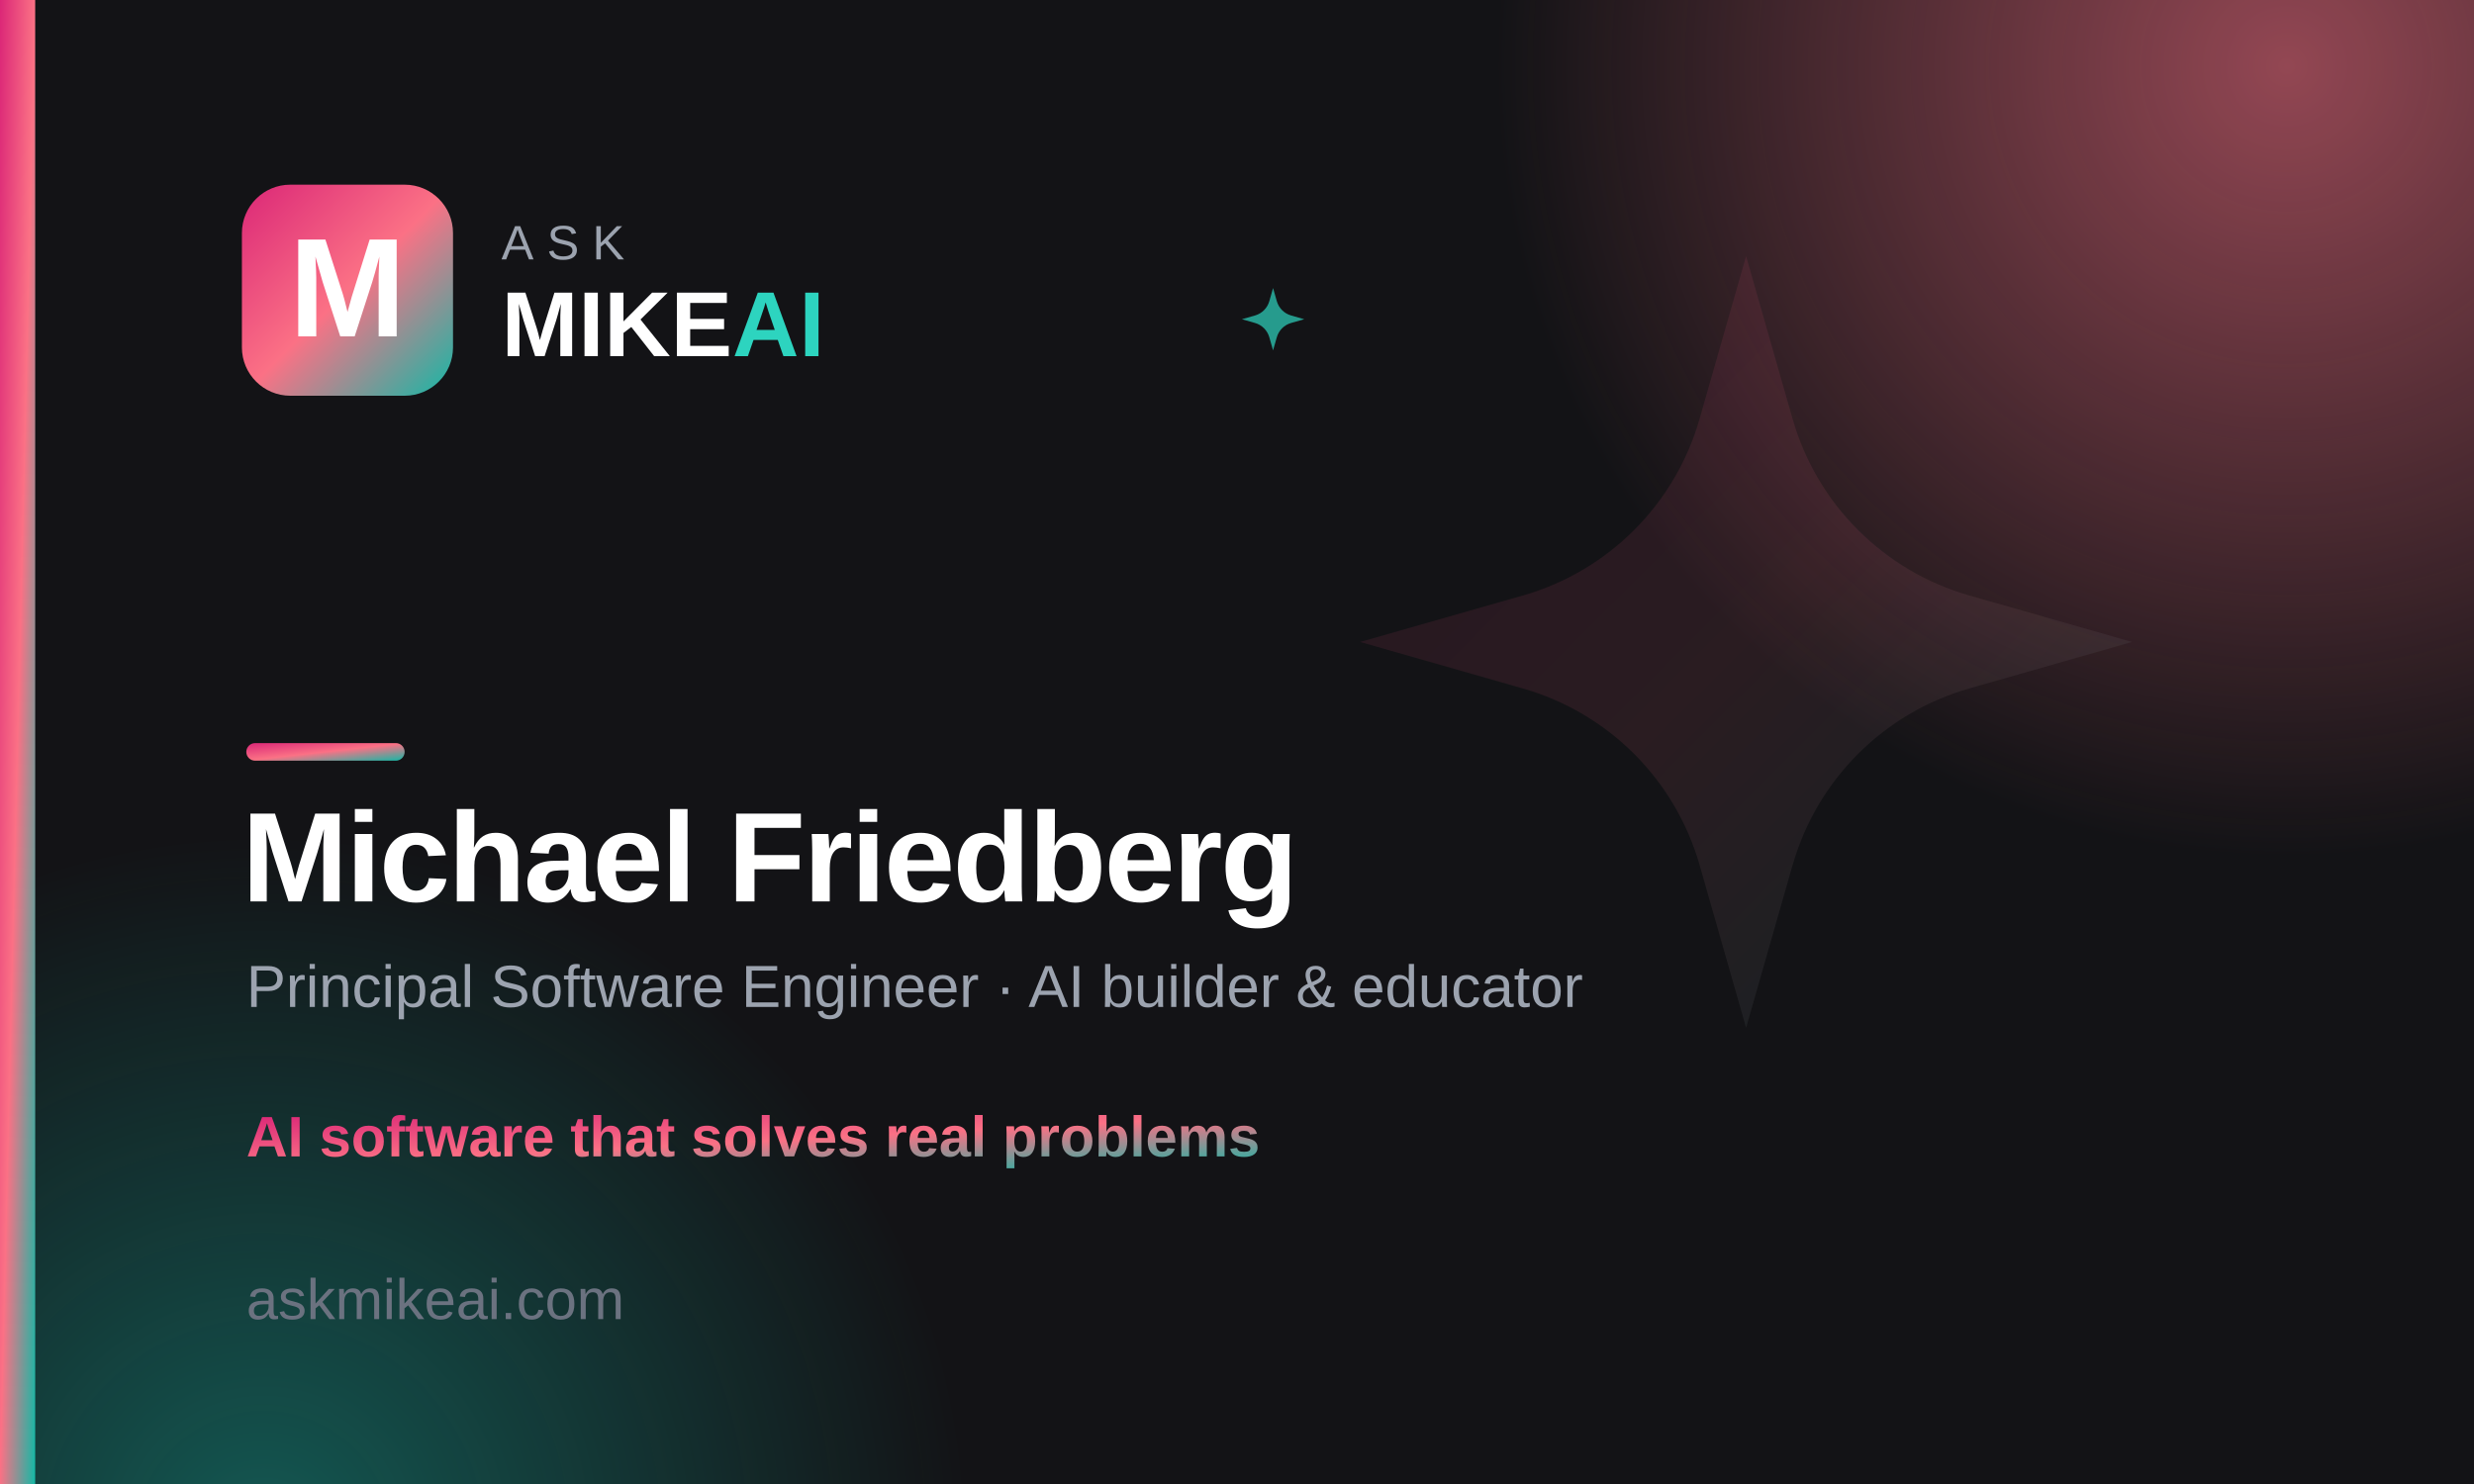
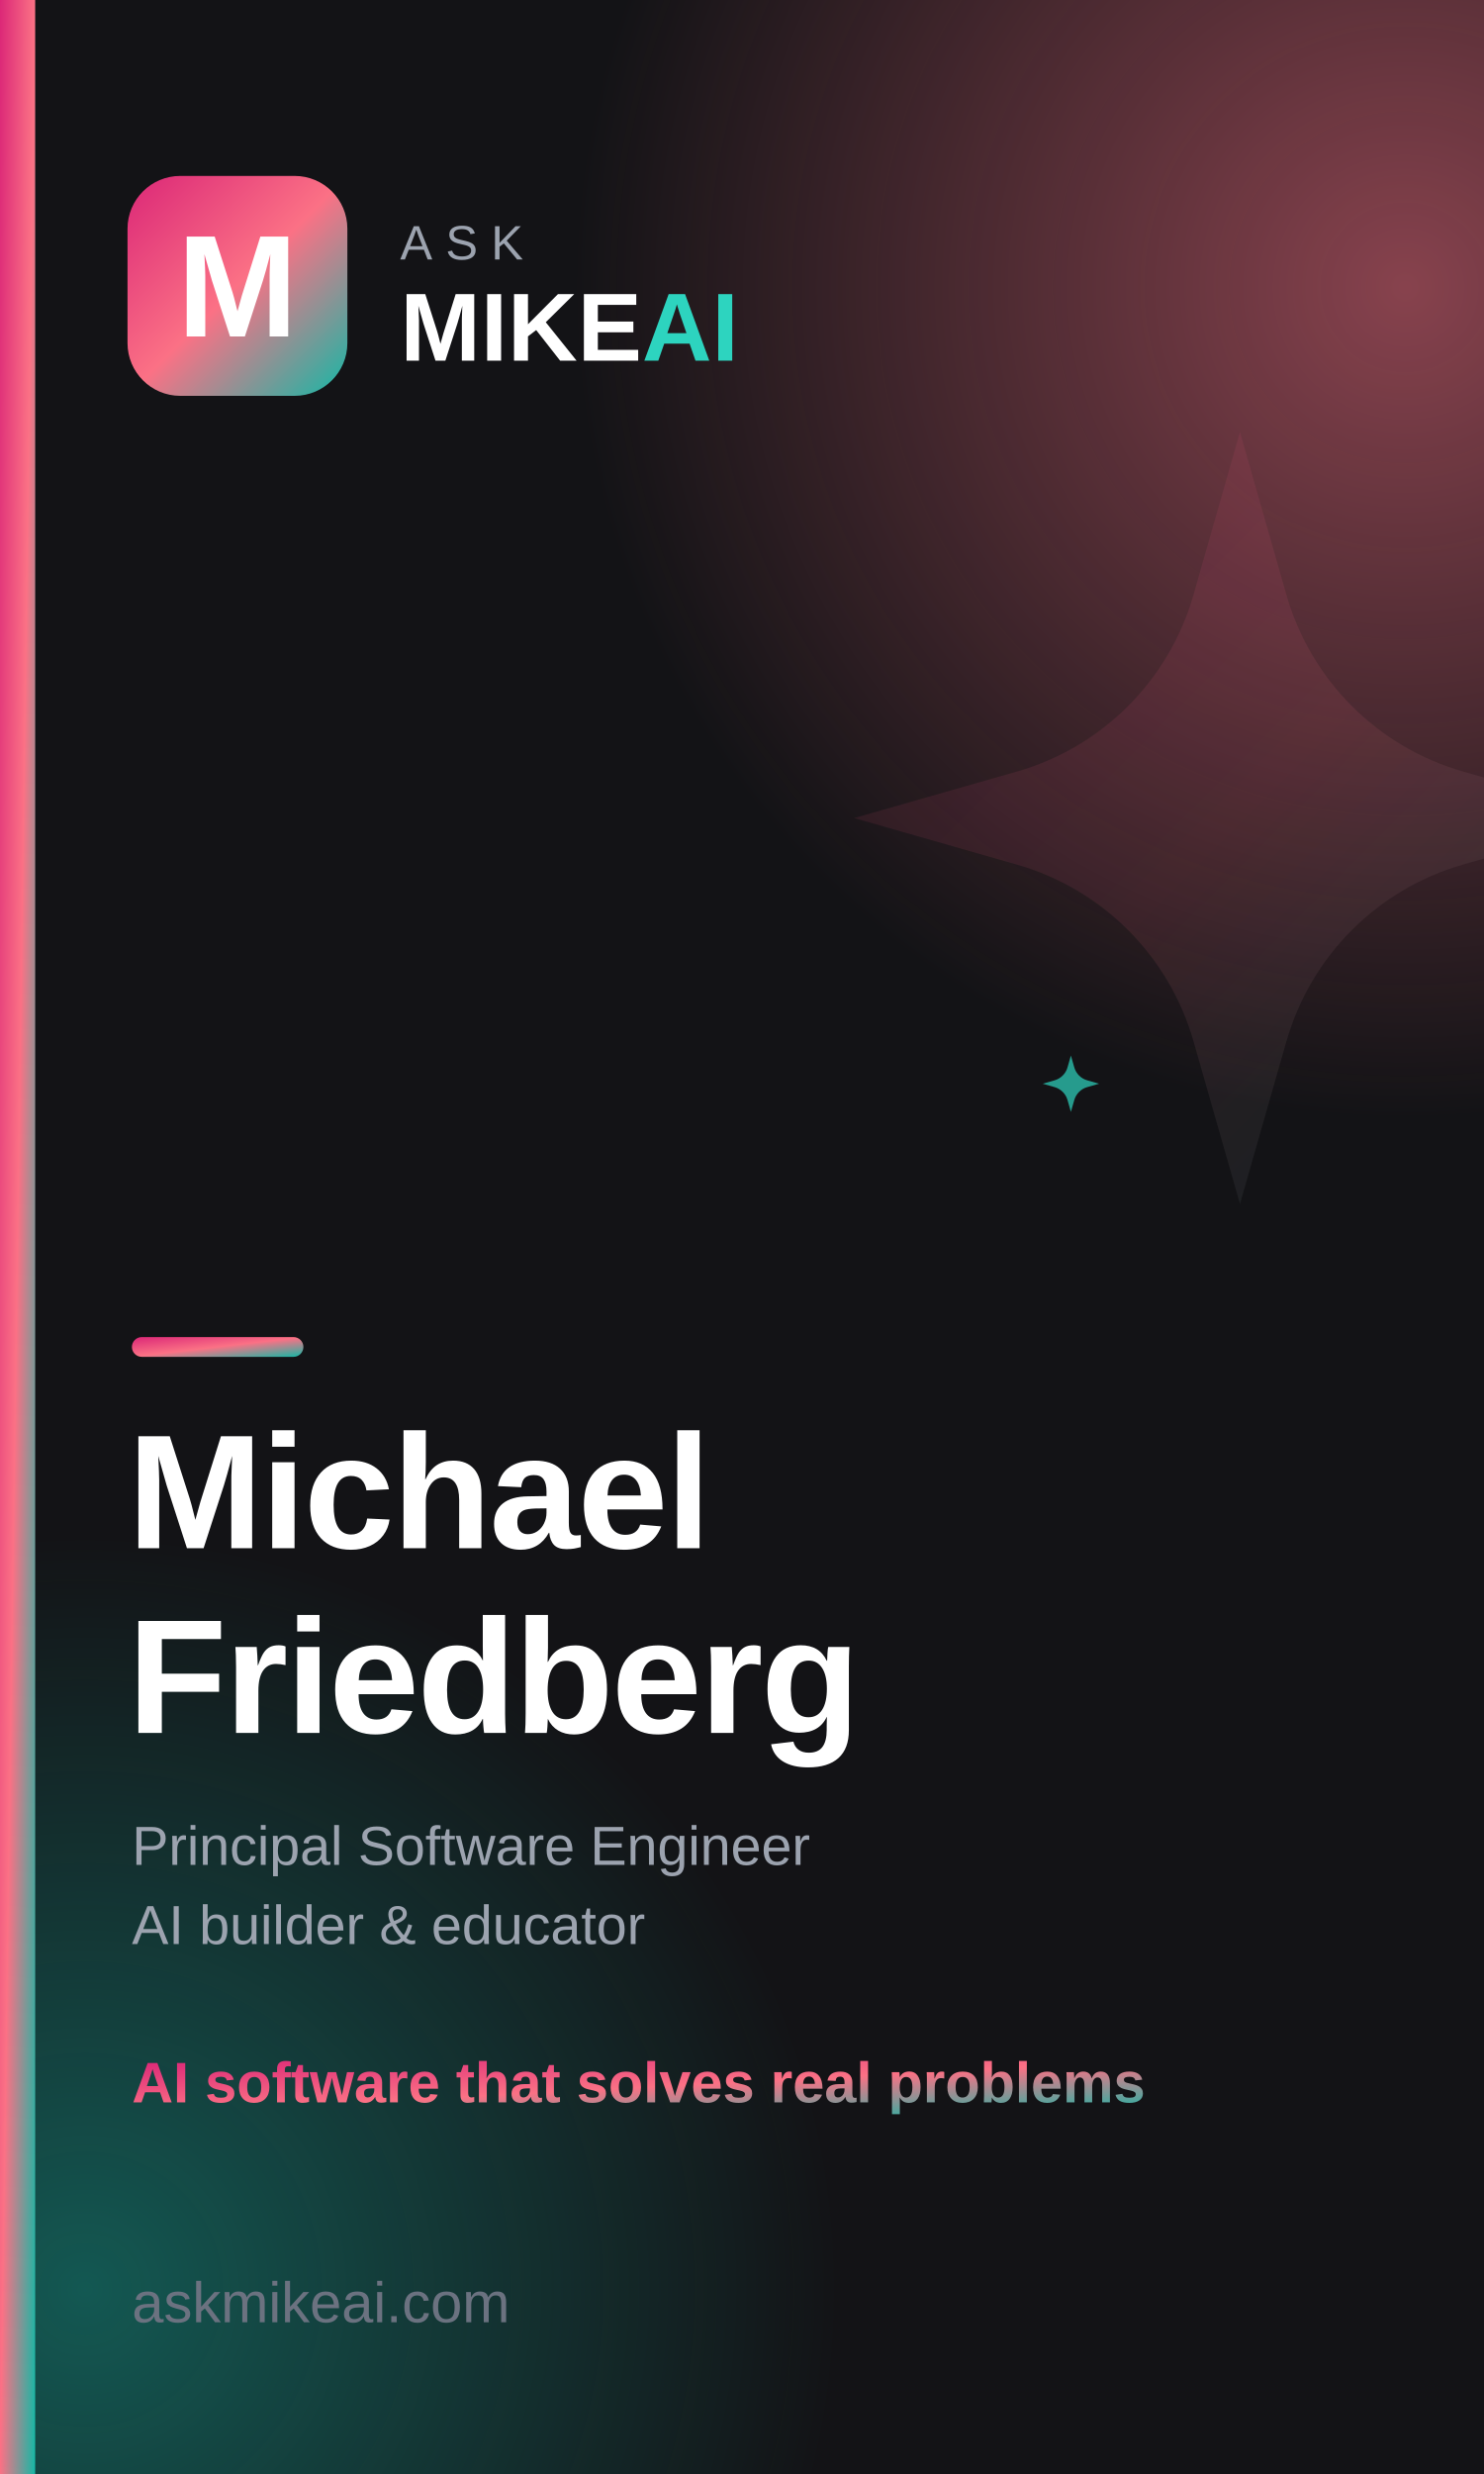
- <svg xmlns="http://www.w3.org/2000/svg" width="1125" height="675" viewBox="0 0 1125 675">
+ <svg xmlns="http://www.w3.org/2000/svg" width="675" height="1125" viewBox="0 0 675 1125" font-family="Arial, Helvetica, sans-serif">
  <defs>
    <linearGradient id="brand" x1="0" y1="0" x2="1" y2="1">
      <stop offset="0" stop-color="#db2777" />
      <stop offset="0.5" stop-color="#fb7185" />
      <stop offset="1" stop-color="#14b8a6" />
    </linearGradient>
    <radialGradient id="g1" cx="50%" cy="50%" r="50%">
-       <stop offset="0" stop-color="#fb7185" stop-opacity="0.55" />
+       <stop offset="0" stop-color="#fb7185" stop-opacity="0.5" />
      <stop offset="1" stop-color="#fb7185" stop-opacity="0" />
    </radialGradient>
    <radialGradient id="g2" cx="50%" cy="50%" r="50%">
      <stop offset="0" stop-color="#14b8a6" stop-opacity="0.42" />
      <stop offset="1" stop-color="#14b8a6" stop-opacity="0" />
    </radialGradient>
  </defs>
-   <rect width="1125" height="675" fill="#131316" />
-   <circle cx="1040" cy="30" r="360" fill="url(#g1)" />
-   <circle cx="120" cy="700" r="320" fill="url(#g2)" />
-   <g transform="translate(560,-20) scale(26)" opacity="0.10">
+   <rect width="675" height="1125" fill="#131316" />
+   <circle cx="640" cy="130" r="380" fill="url(#g1)" />
+   <circle cx="40" cy="1040" r="340" fill="url(#g2)" />
+   <g transform="translate(330,60) scale(26)" opacity="0.10">
    <path fill="url(#brand)" d="M9.813 15.904L9 18.75l-.813-2.846a4.5 4.5 0 00-3.09-3.09L2.25 12l2.846-.813a4.5 4.5 0 003.09-3.09L9 5.25l.813 2.846a4.5 4.5 0 003.09 3.09L15.75 12l-2.846.813a4.5 4.5 0 00-3.09 3.09z" />
  </g>
-   <g transform="translate(560,120) scale(2.1)" opacity="0.7">
+   <g transform="translate(470,470) scale(1.9)" opacity="0.7">
    <path fill="#2dd4bf" d="M9.813 15.904L9 18.75l-.813-2.846a4.5 4.5 0 00-3.09-3.09L2.25 12l2.846-.813a4.5 4.5 0 003.09-3.09L9 5.25l.813 2.846a4.5 4.5 0 003.09 3.09L15.75 12l-2.846.813a4.5 4.5 0 00-3.09 3.09z" />
  </g>
-   <rect x="0" y="0" width="16" height="675" fill="url(#brand)" />
-   <rect x="110" y="84" width="96" height="96" rx="22" fill="url(#brand)" />
-   <text x="158" y="153" font-family="Arial, Helvetica, sans-serif" font-size="64" font-weight="700" fill="#ffffff" text-anchor="middle">M</text>
-   <text x="228" y="118" font-family="Arial, Helvetica, sans-serif" font-size="22" letter-spacing="6" fill="#9ca3af">ASK</text>
-   <text x="228" y="162" font-family="Arial, Helvetica, sans-serif" font-size="42" font-weight="700" fill="#ffffff">MIKE<tspan fill="#2dd4bf">AI</tspan>
+   <rect x="0" y="0" width="16" height="1125" fill="url(#brand)" />
+   <rect x="58" y="80" width="100" height="100" rx="24" fill="url(#brand)" />
+   <text x="108" y="153" font-size="66" font-weight="700" fill="#ffffff" text-anchor="middle">M</text>
+   <text x="182" y="118" font-size="22" letter-spacing="6" fill="#9ca3af">ASK</text>
+   <text x="182" y="164" font-size="44" font-weight="700" fill="#ffffff">MIKE<tspan fill="#2dd4bf">AI</tspan>
  </text>
-   <rect x="112" y="338" width="72" height="8" rx="4" fill="url(#brand)" />
-   <text x="110" y="410" font-family="Arial, Helvetica, sans-serif" font-size="58" font-weight="700" fill="#ffffff" letter-spacing="-1">Michael Friedberg</text>
-   <text x="112" y="458" font-family="Arial, Helvetica, sans-serif" font-size="27" fill="#9ca3af">Principal Software Engineer · AI builder &amp; educator</text>
-   <text x="112" y="526" font-family="Arial, Helvetica, sans-serif" font-size="26" font-weight="700" fill="url(#brand)">AI software that solves real problems</text>
-   <text x="112" y="600" font-family="Arial, Helvetica, sans-serif" font-size="26" fill="#6b7280">askmikeai.com</text>
+   <rect x="60" y="608" width="78" height="9" rx="4.5" fill="url(#brand)" />
+   <text x="58" y="704" font-size="74" font-weight="800" letter-spacing="-1" fill="#ffffff">Michael</text>
+   <text x="58" y="788" font-size="74" font-weight="800" letter-spacing="-1" fill="#ffffff">Friedberg</text>
+   <text x="60" y="848" font-size="25" fill="#9ca3af">Principal Software Engineer</text>
+   <text x="60" y="884" font-size="25" fill="#9ca3af">AI builder &amp; educator</text>
+   <text x="60" y="956" font-size="26" font-weight="700" fill="url(#brand)">AI software that solves real problems</text>
+   <text x="60" y="1056" font-size="26" fill="#6b7280">askmikeai.com</text>
</svg>
